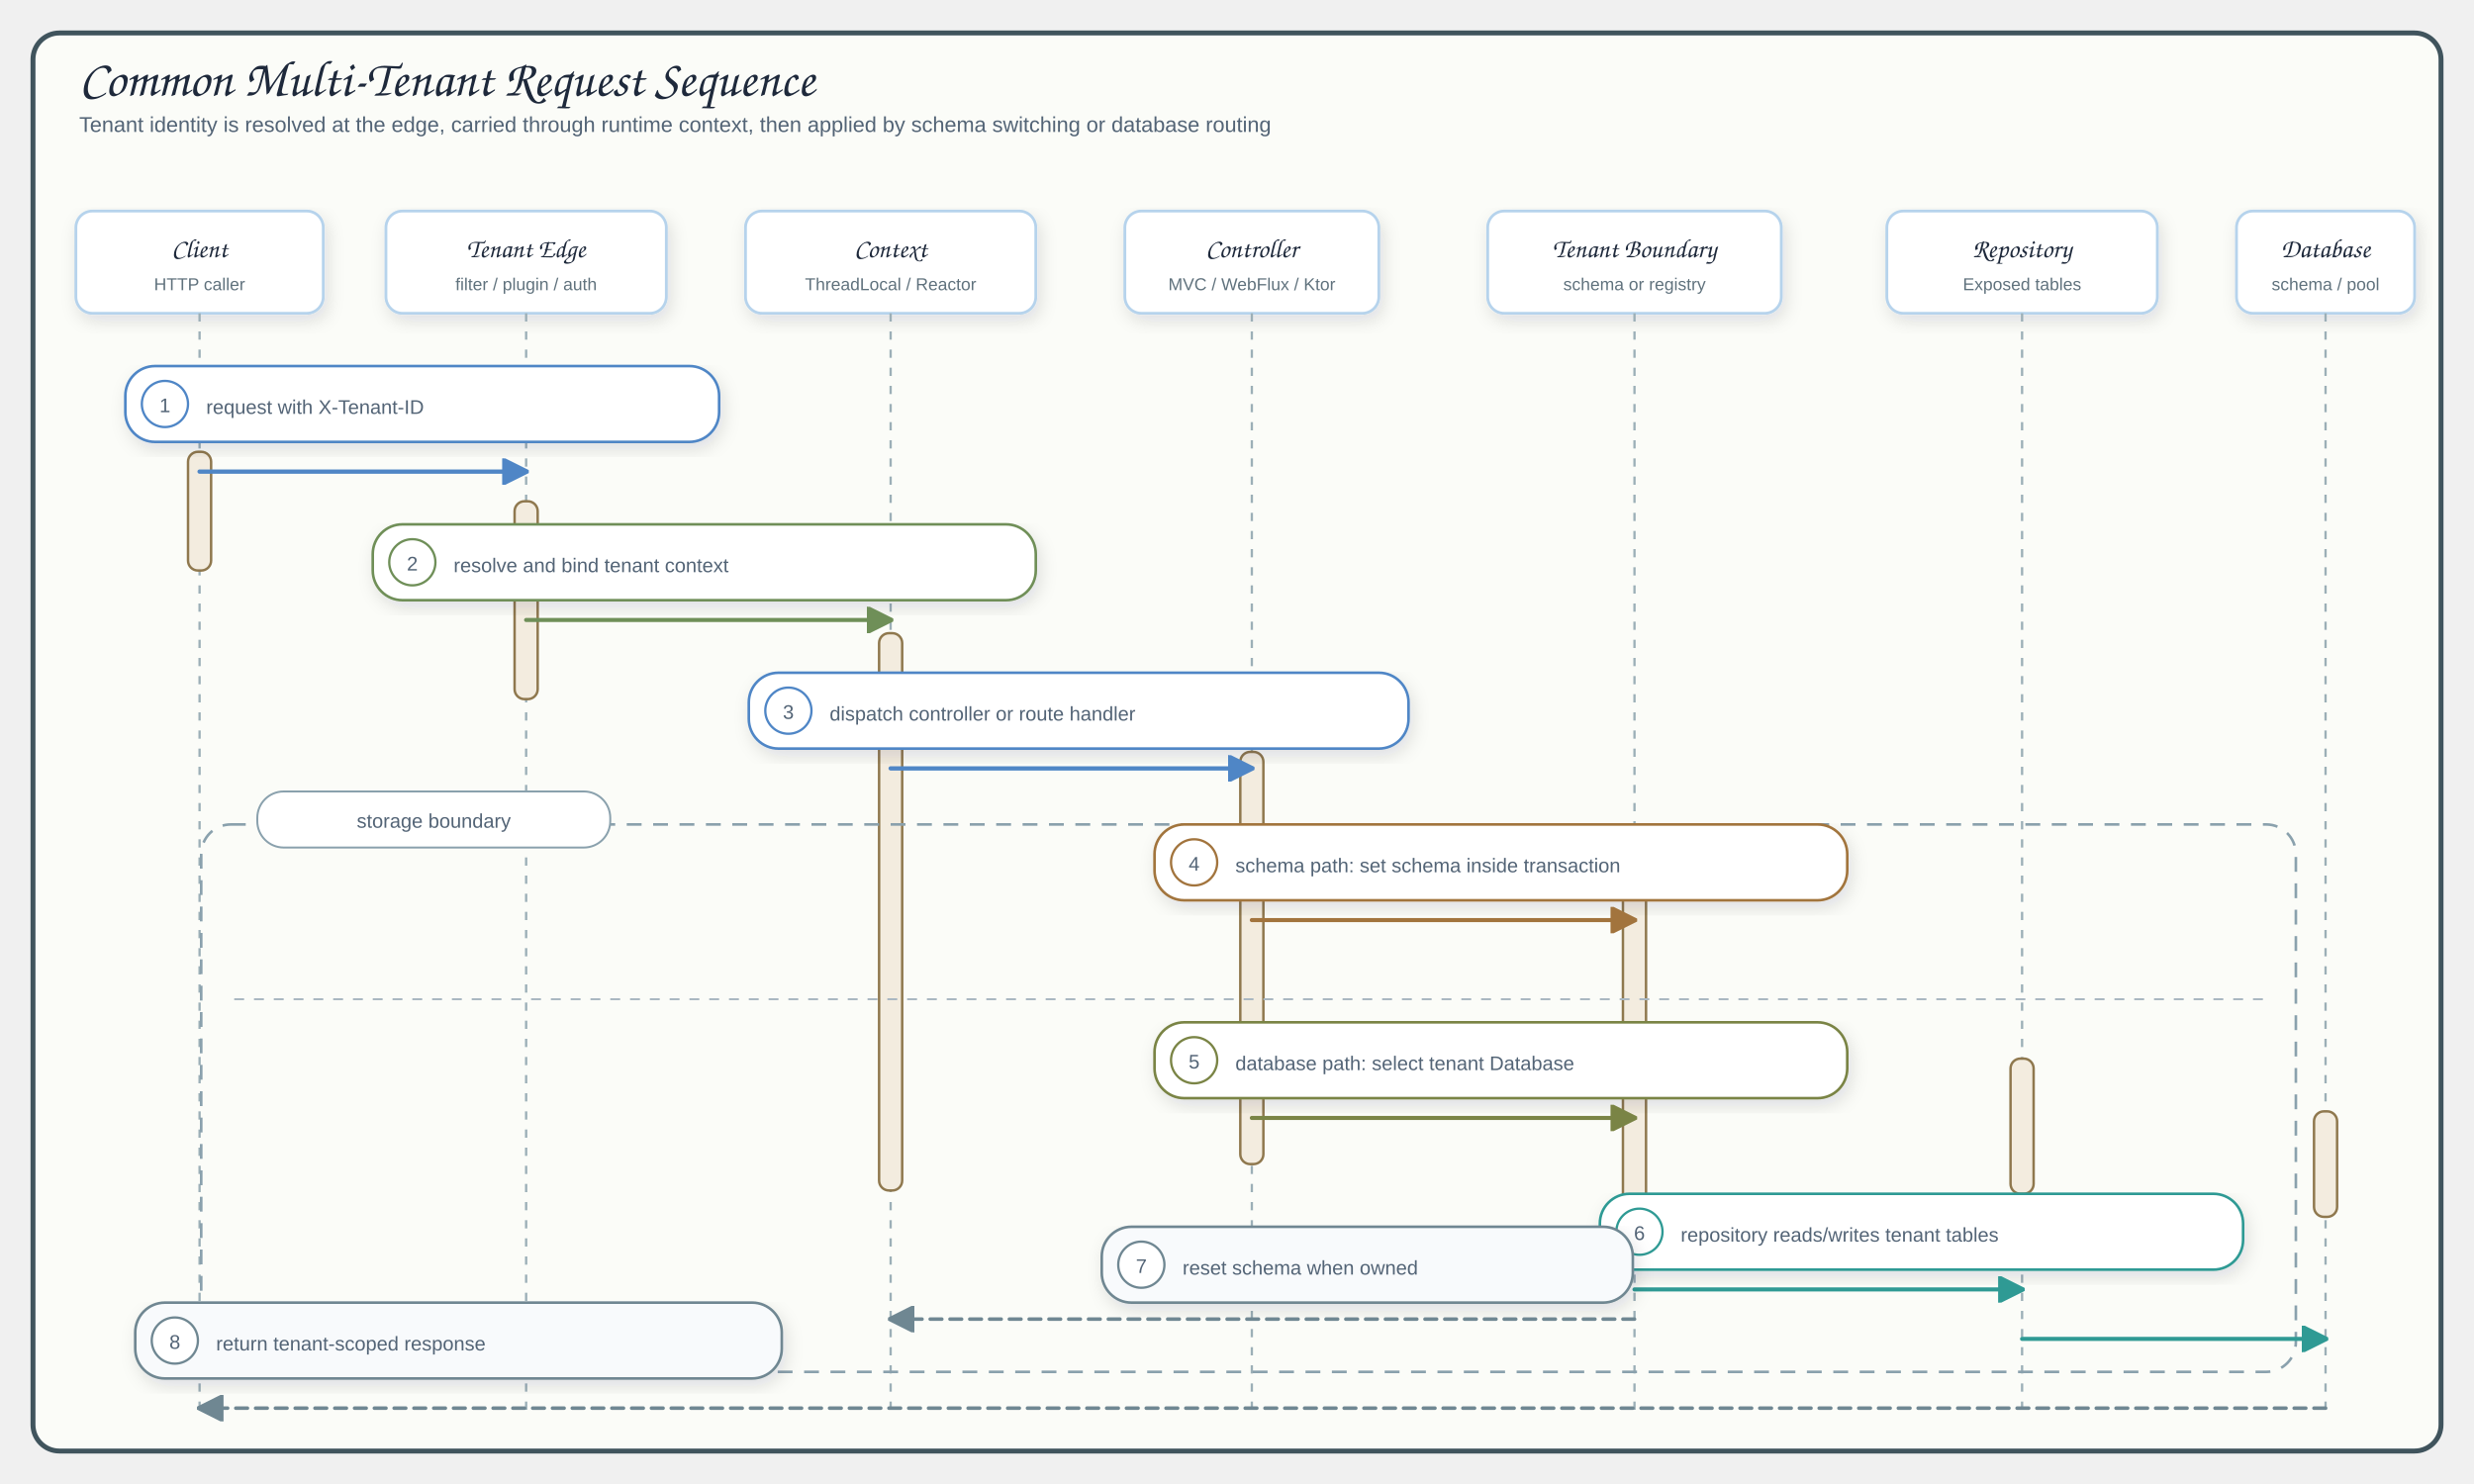
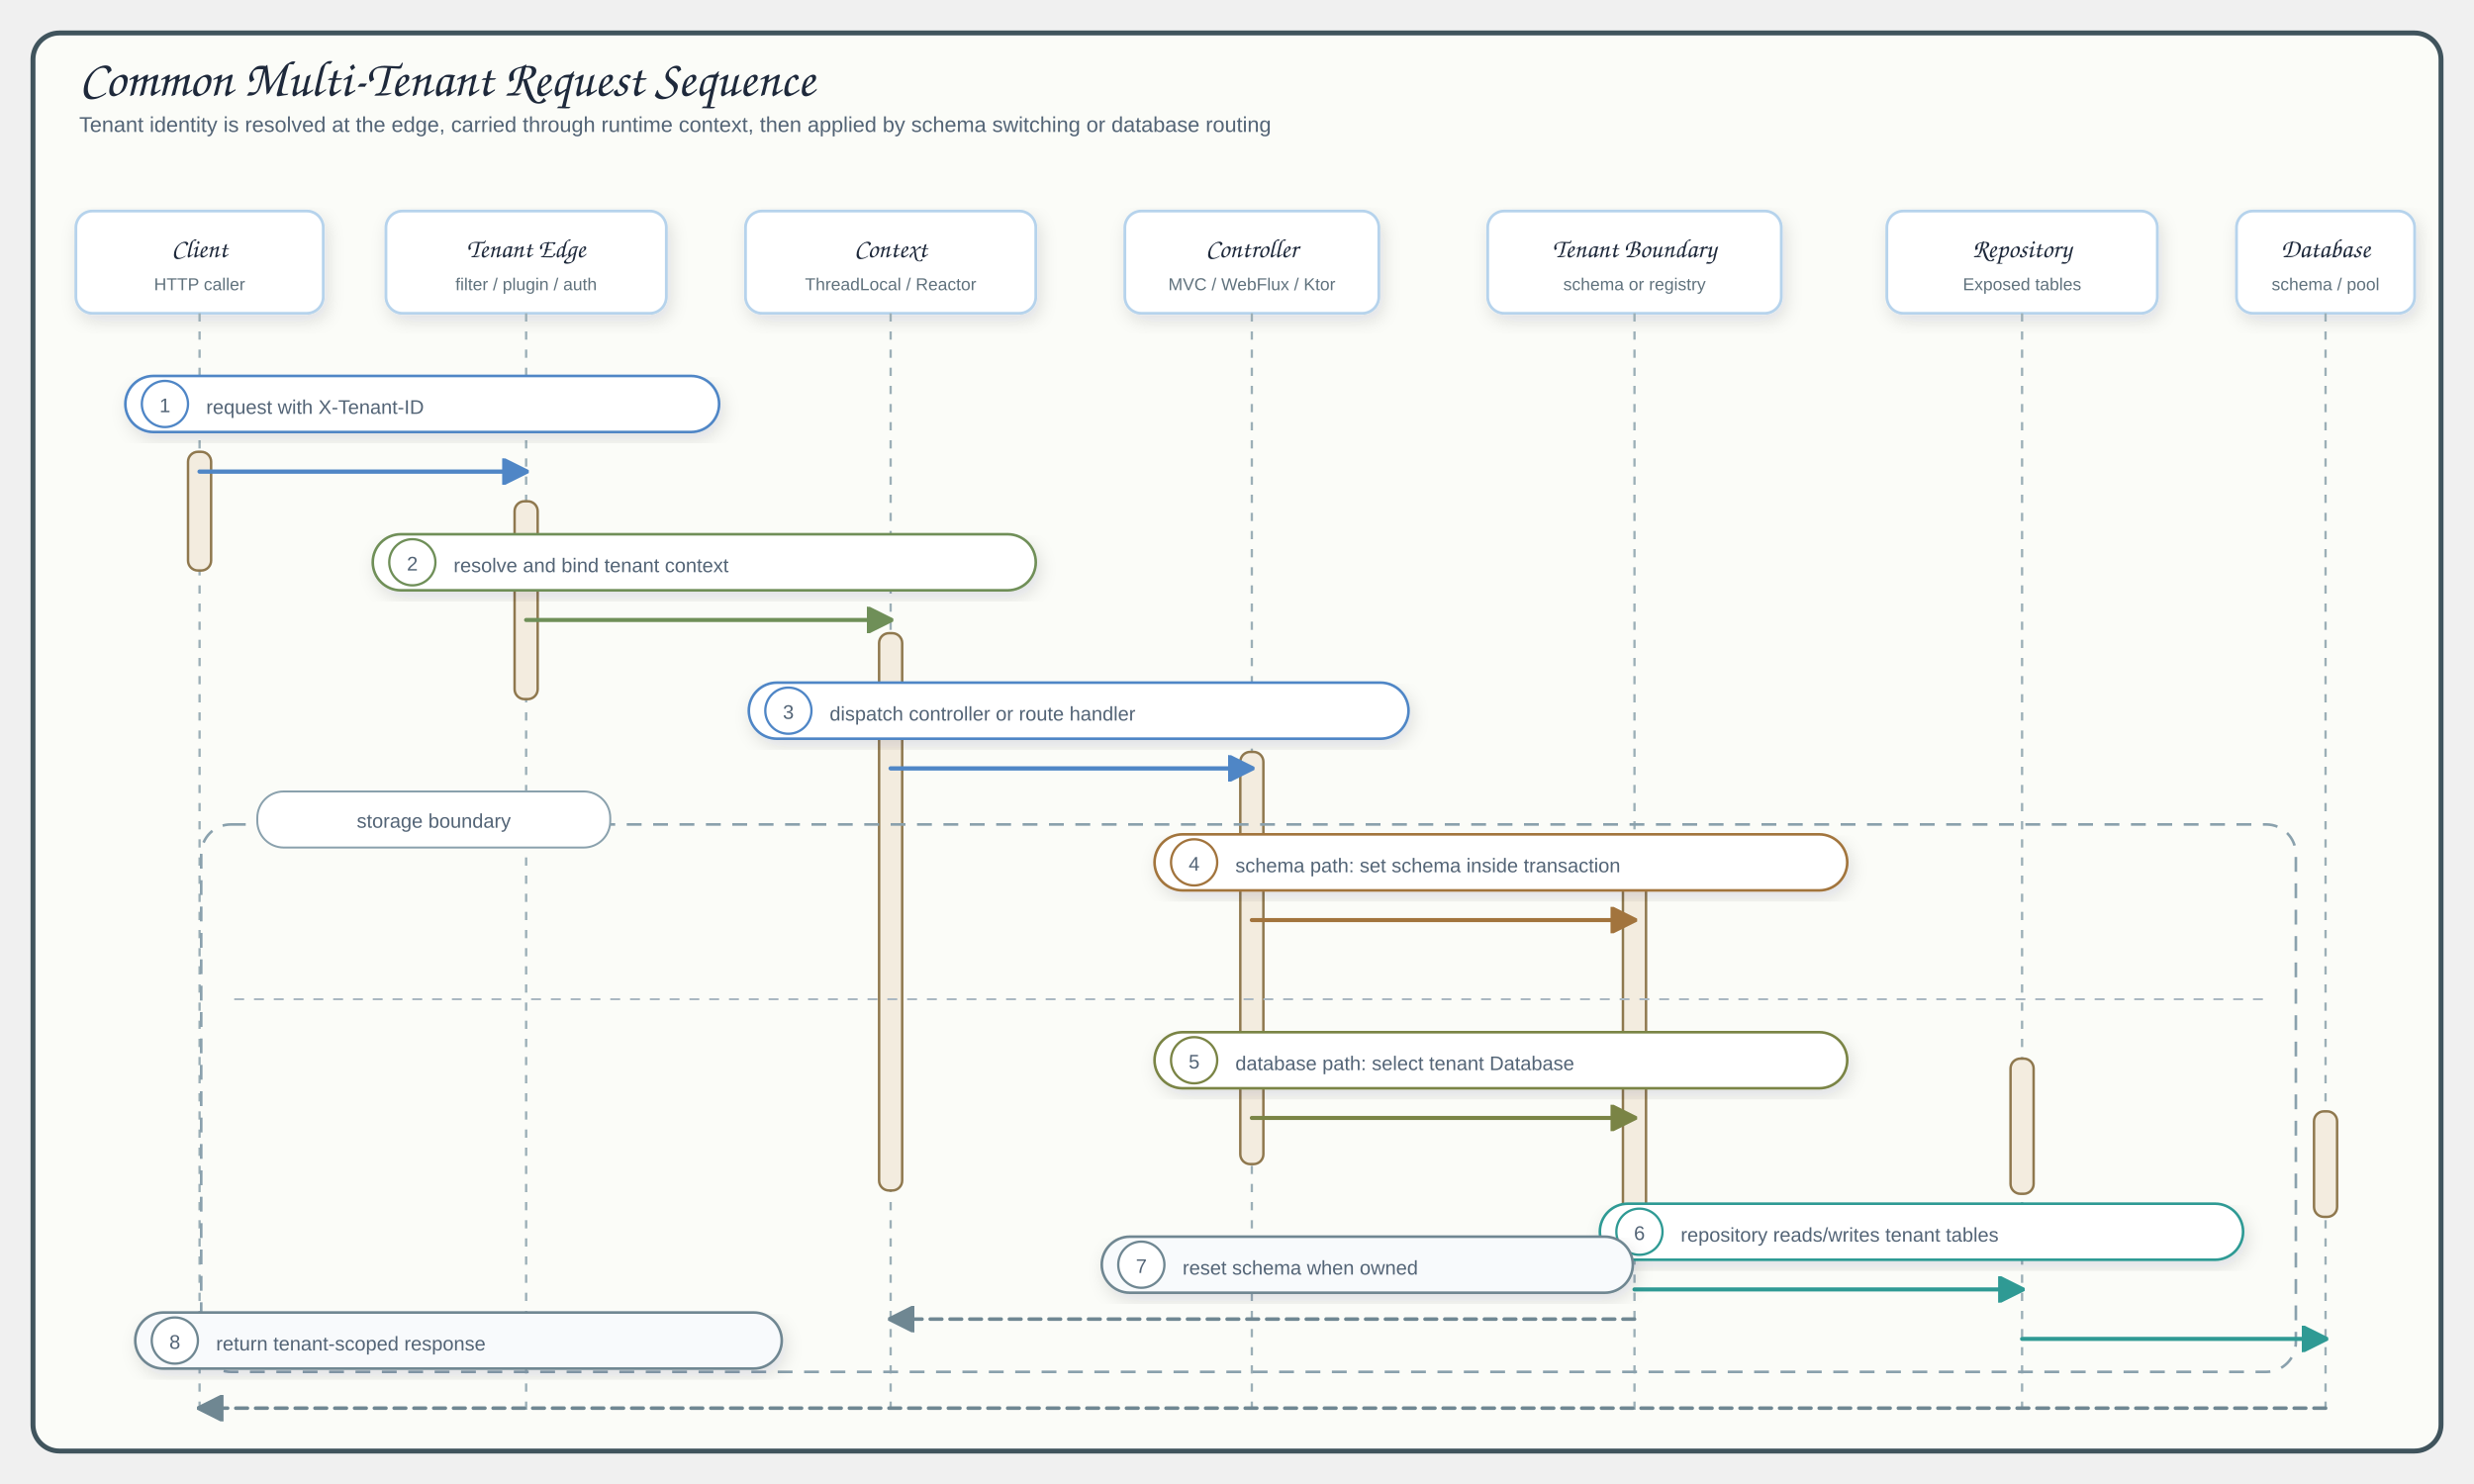
<svg xmlns="http://www.w3.org/2000/svg" viewBox="0 0 1500 900" width="1500" height="900" role="img" aria-label="Common multi-tenant request sequence">
  <defs>
    <filter id="shadow" x="-10%" y="-10%" width="120%" height="130%">
      <feDropShadow dx="2" dy="4" stdDeviation="5" flood-color="#1f2937" flood-opacity="0.12" />
    </filter>
    <marker id="arrowBlue" markerWidth="16" markerHeight="16" viewBox="0 0 10 10" markerUnits="userSpaceOnUse" refX="9" refY="5" orient="auto">
      <path d="M 0 0 L 10 5 L 0 10 Z" fill="#4f86c6" stroke="#4f86c6" stroke-dasharray="none" style="stroke-dasharray:none" />
    </marker>
    <marker id="arrowGreen" markerWidth="16" markerHeight="16" viewBox="0 0 10 10" markerUnits="userSpaceOnUse" refX="9" refY="5" orient="auto">
      <path d="M 0 0 L 10 5 L 0 10 Z" fill="#6f8f58" stroke="#6f8f58" stroke-dasharray="none" style="stroke-dasharray:none" />
    </marker>
    <marker id="arrowAmber" markerWidth="16" markerHeight="16" viewBox="0 0 10 10" markerUnits="userSpaceOnUse" refX="9" refY="5" orient="auto">
      <path d="M 0 0 L 10 5 L 0 10 Z" fill="#a2743d" stroke="#a2743d" stroke-dasharray="none" style="stroke-dasharray:none" />
    </marker>
    <marker id="arrowPurple" markerWidth="16" markerHeight="16" viewBox="0 0 10 10" markerUnits="userSpaceOnUse" refX="9" refY="5" orient="auto">
      <path d="M 0 0 L 10 5 L 0 10 Z" fill="#7a8445" stroke="#7a8445" stroke-dasharray="none" style="stroke-dasharray:none" />
    </marker>
    <marker id="arrowTeal" markerWidth="16" markerHeight="16" viewBox="0 0 10 10" markerUnits="userSpaceOnUse" refX="9" refY="5" orient="auto">
      <path d="M 0 0 L 10 5 L 0 10 Z" fill="#2f9a94" stroke="#2f9a94" stroke-dasharray="none" style="stroke-dasharray:none" />
    </marker>
    <marker id="arrowGray" markerWidth="16" markerHeight="16" viewBox="0 0 10 10" markerUnits="userSpaceOnUse" refX="9" refY="5" orient="auto">
      <path d="M 0 0 L 10 5 L 0 10 Z" fill="#6f8792" stroke="#6f8792" stroke-dasharray="none" style="stroke-dasharray:none" />
    </marker>
    <style>
      .canvas{fill:none}.frame{fill:#fbfcf8;stroke:#40545d;stroke-width:3}
      .title{font-family:"Architects Daughter","Comic Sans MS",cursive;font-size:31px;fill:#1e293b}
      .subtitle,.detail{font-family:"Comic Mono","Comic Sans MS","Comic Sans","Comic Neue",Arial,sans-serif;fill:#536476}
      .subtitle{font-size:13px}.detail{font-size:12px}.role{font-family:"Comic Mono","Comic Sans MS","Comic Sans","Comic Neue",Arial,sans-serif;font-size:10.5px;fill:#60727d}
      .participant{font-family:"Architects Daughter","Comic Sans MS",cursive;font-size:16px;fill:#1e293b}
      .card{stroke-width:1.7;filter:url(#shadow)}
      .header{fill:#ffffff;stroke:#b6d3ec;stroke-width:1.7;filter:url(#shadow)}
      .lifeline{stroke:#9cafb7;stroke-width:1.4;stroke-dasharray:5 6}
      .activation{fill:#f3ecdf;stroke:#8f784e;stroke-width:1.5}
      .call{fill:none;stroke:#4f86c6;stroke-width:2.6;stroke-linecap:round;stroke-linejoin:round;marker-end:url(#arrowBlue)}
      .contextCall{fill:none;stroke:#6f8f58;stroke-width:2.5;stroke-linecap:round;stroke-linejoin:round;marker-end:url(#arrowGreen)}
      .schemaCall{fill:none;stroke:#a2743d;stroke-width:2.5;stroke-linecap:round;stroke-linejoin:round;marker-end:url(#arrowAmber)}
      .databaseCall{fill:none;stroke:#7a8445;stroke-width:2.5;stroke-linecap:round;stroke-linejoin:round;marker-end:url(#arrowPurple)}
      .sqlCall{fill:none;stroke:#2f9a94;stroke-width:2.5;stroke-linecap:round;stroke-linejoin:round;marker-end:url(#arrowTeal)}
      .returnLine{fill:none;stroke:#6f8792;stroke-width:2.2;stroke-dasharray:7 5;stroke-linecap:round;stroke-linejoin:round;marker-end:url(#arrowGray)}
      .pill{stroke-width:1.6;filter:url(#shadow)}
      .badge{fill:#fff;stroke-width:1.4}
      .branch{fill:none;stroke:#8aa1ad;stroke-width:1.6;stroke-dasharray:9 7}
      .branchTitle{fill:#fff;stroke:#8aa1ad;stroke-width:1.2}
      .branchDivider{stroke:#aab8c2;stroke-width:1.2;stroke-dasharray:6 6}
    </style>
  </defs>
  <rect width="1500" height="900" class="canvas" />
  <rect x="20" y="20" width="1460" height="860" rx="16" class="frame" />
  <text x="48" y="58" class="title">Common Multi-Tenant Request Sequence</text>
  <text x="48" y="80" class="subtitle">Tenant identity is resolved at the edge, carried through runtime context, then applied by schema switching or database routing</text>
  <rect x="46" y="128" width="150" height="62" rx="10" class="header card" />
  <text x="121" y="156" class="participant" text-anchor="middle">Client</text>
  <text x="121" y="176" class="role" text-anchor="middle">HTTP caller</text>
  <line x1="121" y1="190" x2="121" y2="860" class="lifeline" />
  <rect x="234" y="128" width="170" height="62" rx="10" class="header card" />
  <text x="319" y="156" class="participant" text-anchor="middle">Tenant Edge</text>
  <text x="319" y="176" class="role" text-anchor="middle">filter / plugin / auth</text>
  <line x1="319" y1="190" x2="319" y2="860" class="lifeline" />
  <rect x="452" y="128" width="176" height="62" rx="10" class="header card" />
  <text x="540" y="156" class="participant" text-anchor="middle">Context</text>
  <text x="540" y="176" class="role" text-anchor="middle">ThreadLocal / Reactor</text>
  <line x1="540" y1="190" x2="540" y2="860" class="lifeline" />
  <rect x="682" y="128" width="154" height="62" rx="10" class="header card" />
  <text x="759" y="156" class="participant" text-anchor="middle">Controller</text>
  <text x="759" y="176" class="role" text-anchor="middle">MVC / WebFlux / Ktor</text>
  <line x1="759" y1="190" x2="759" y2="860" class="lifeline" />
  <rect x="902" y="128" width="178" height="62" rx="10" class="header card" />
  <text x="991" y="156" class="participant" text-anchor="middle">Tenant Boundary</text>
  <text x="991" y="176" class="role" text-anchor="middle">schema or registry</text>
  <line x1="991" y1="190" x2="991" y2="860" class="lifeline" />
  <rect x="1144" y="128" width="164" height="62" rx="10" class="header card" />
  <text x="1226" y="156" class="participant" text-anchor="middle">Repository</text>
  <text x="1226" y="176" class="role" text-anchor="middle">Exposed tables</text>
  <line x1="1226" y1="190" x2="1226" y2="860" class="lifeline" />
  <rect x="1356" y="128" width="108" height="62" rx="10" class="header card" />
  <text x="1410" y="156" class="participant" text-anchor="middle">Database</text>
  <text x="1410" y="176" class="role" text-anchor="middle">schema / pool</text>
  <line x1="1410" y1="190" x2="1410" y2="860" class="lifeline" />
  <rect x="114" y="274" width="14" height="72" rx="6" class="activation" />
  <rect x="312" y="304" width="14" height="120" rx="6" class="activation" />
  <rect x="533" y="384" width="14" height="338" rx="6" class="activation" />
  <rect x="752" y="456" width="14" height="250" rx="6" class="activation" />
  <rect x="984" y="528" width="14" height="232" rx="6" class="activation" />
  <rect x="1219" y="642" width="14" height="82" rx="6" class="activation" />
  <rect x="1403" y="674" width="14" height="64" rx="6" class="activation" />
-   <rect x="76" y="222" width="360" height="46" rx="18" fill="#ffffff" stroke="#4f86c6" class="pill card" />
+   <rect x="76" y="228" width="360" height="34" rx="17" fill="#ffffff" stroke="#4f86c6" class="pill card" />
  <circle cx="100" cy="245" r="14" class="badge" stroke="#4f86c6" />
  <text x="100" y="250" class="detail" text-anchor="middle">1</text>
  <text x="125" y="251" class="detail">request with X-Tenant-ID</text>
  <path data-connector="client-sends-tenant-header" d="M121,286 H319" class="call" />
-   <rect x="226" y="318" width="402" height="46" rx="18" fill="#ffffff" stroke="#6f8f58" class="pill card" />
+   <rect x="226" y="324" width="402" height="34" rx="17" fill="#ffffff" stroke="#6f8f58" class="pill card" />
  <circle cx="250" cy="341" r="14" class="badge" stroke="#6f8f58" />
  <text x="250" y="346" class="detail" text-anchor="middle">2</text>
  <text x="275" y="347" class="detail">resolve and bind tenant context</text>
  <path data-connector="edge-binds-context" d="M319,376 H540" class="contextCall" />
-   <rect x="454" y="408" width="400" height="46" rx="18" fill="#ffffff" stroke="#4f86c6" class="pill card" />
+   <rect x="454" y="414" width="400" height="34" rx="17" fill="#ffffff" stroke="#4f86c6" class="pill card" />
  <circle cx="478" cy="431" r="14" class="badge" stroke="#4f86c6" />
  <text x="478" y="436" class="detail" text-anchor="middle">3</text>
  <text x="503" y="437" class="detail">dispatch controller or route handler</text>
  <path data-connector="context-enters-controller" d="M540,466 H759" class="call" />
  <rect x="122" y="500" width="1270" height="332" rx="18" class="branch" />
  <rect x="156" y="480" width="214" height="34" rx="16" class="branchTitle" />
  <text x="263" y="502" class="detail" text-anchor="middle">storage boundary</text>
  <line x1="142" y1="606" x2="1372" y2="606" class="branchDivider" />
-   <rect x="700" y="500" width="420" height="46" rx="18" fill="#ffffff" stroke="#a2743d" class="pill card" />
+   <rect x="700" y="506" width="420" height="34" rx="17" fill="#ffffff" stroke="#a2743d" class="pill card" />
  <circle cx="724" cy="523" r="14" class="badge" stroke="#a2743d" />
  <text x="724" y="528" class="detail" text-anchor="middle">4</text>
  <text x="749" y="529" class="detail">schema path: set schema inside transaction</text>
  <path data-connector="controller-enters-schema-boundary" d="M759,558 H991" class="schemaCall" />
-   <rect x="700" y="620" width="420" height="46" rx="18" fill="#ffffff" stroke="#7a8445" class="pill card" />
+   <rect x="700" y="626" width="420" height="34" rx="17" fill="#ffffff" stroke="#7a8445" class="pill card" />
  <circle cx="724" cy="643" r="14" class="badge" stroke="#7a8445" />
  <text x="724" y="648" class="detail" text-anchor="middle">5</text>
  <text x="749" y="649" class="detail">database path: select tenant Database</text>
  <path data-connector="controller-enters-database-boundary" d="M759,678 H991" class="databaseCall" />
-   <rect x="970" y="724" width="390" height="46" rx="18" fill="#ffffff" stroke="#2f9a94" class="pill card" />
+   <rect x="970" y="730" width="390" height="34" rx="17" fill="#ffffff" stroke="#2f9a94" class="pill card" />
  <circle cx="994" cy="747" r="14" class="badge" stroke="#2f9a94" />
  <text x="994" y="752" class="detail" text-anchor="middle">6</text>
  <text x="1019" y="753" class="detail">repository reads/writes tenant tables</text>
  <path data-connector="boundary-calls-repository" d="M991,782 H1226" class="sqlCall" />
  <path data-connector="repository-calls-database" d="M1226,812 H1410" class="sqlCall" />
-   <rect x="668" y="744" width="322" height="46" rx="18" fill="#f8fafc" stroke="#6f8792" class="pill card" />
+   <rect x="668" y="750" width="322" height="34" rx="17" fill="#f8fafc" stroke="#6f8792" class="pill card" />
  <circle cx="692" cy="767" r="14" class="badge" stroke="#6f8792" />
  <text x="692" y="772" class="detail" text-anchor="middle">7</text>
  <text x="717" y="773" class="detail">reset schema when owned</text>
  <path data-connector="boundary-reset-return" d="M991,800 H540" class="returnLine" />
-   <rect x="82" y="790" width="392" height="46" rx="18" fill="#f8fafc" stroke="#6f8792" class="pill card" />
+   <rect x="82" y="796" width="392" height="34" rx="17" fill="#f8fafc" stroke="#6f8792" class="pill card" />
  <circle cx="106" cy="813" r="14" class="badge" stroke="#6f8792" />
  <text x="106" y="818" class="detail" text-anchor="middle">8</text>
  <text x="131" y="819" class="detail">return tenant-scoped response</text>
  <path data-connector="database-returns-response" d="M1410,854 H1226 H991 H759 H540 H319 H121" class="returnLine" />
</svg>
